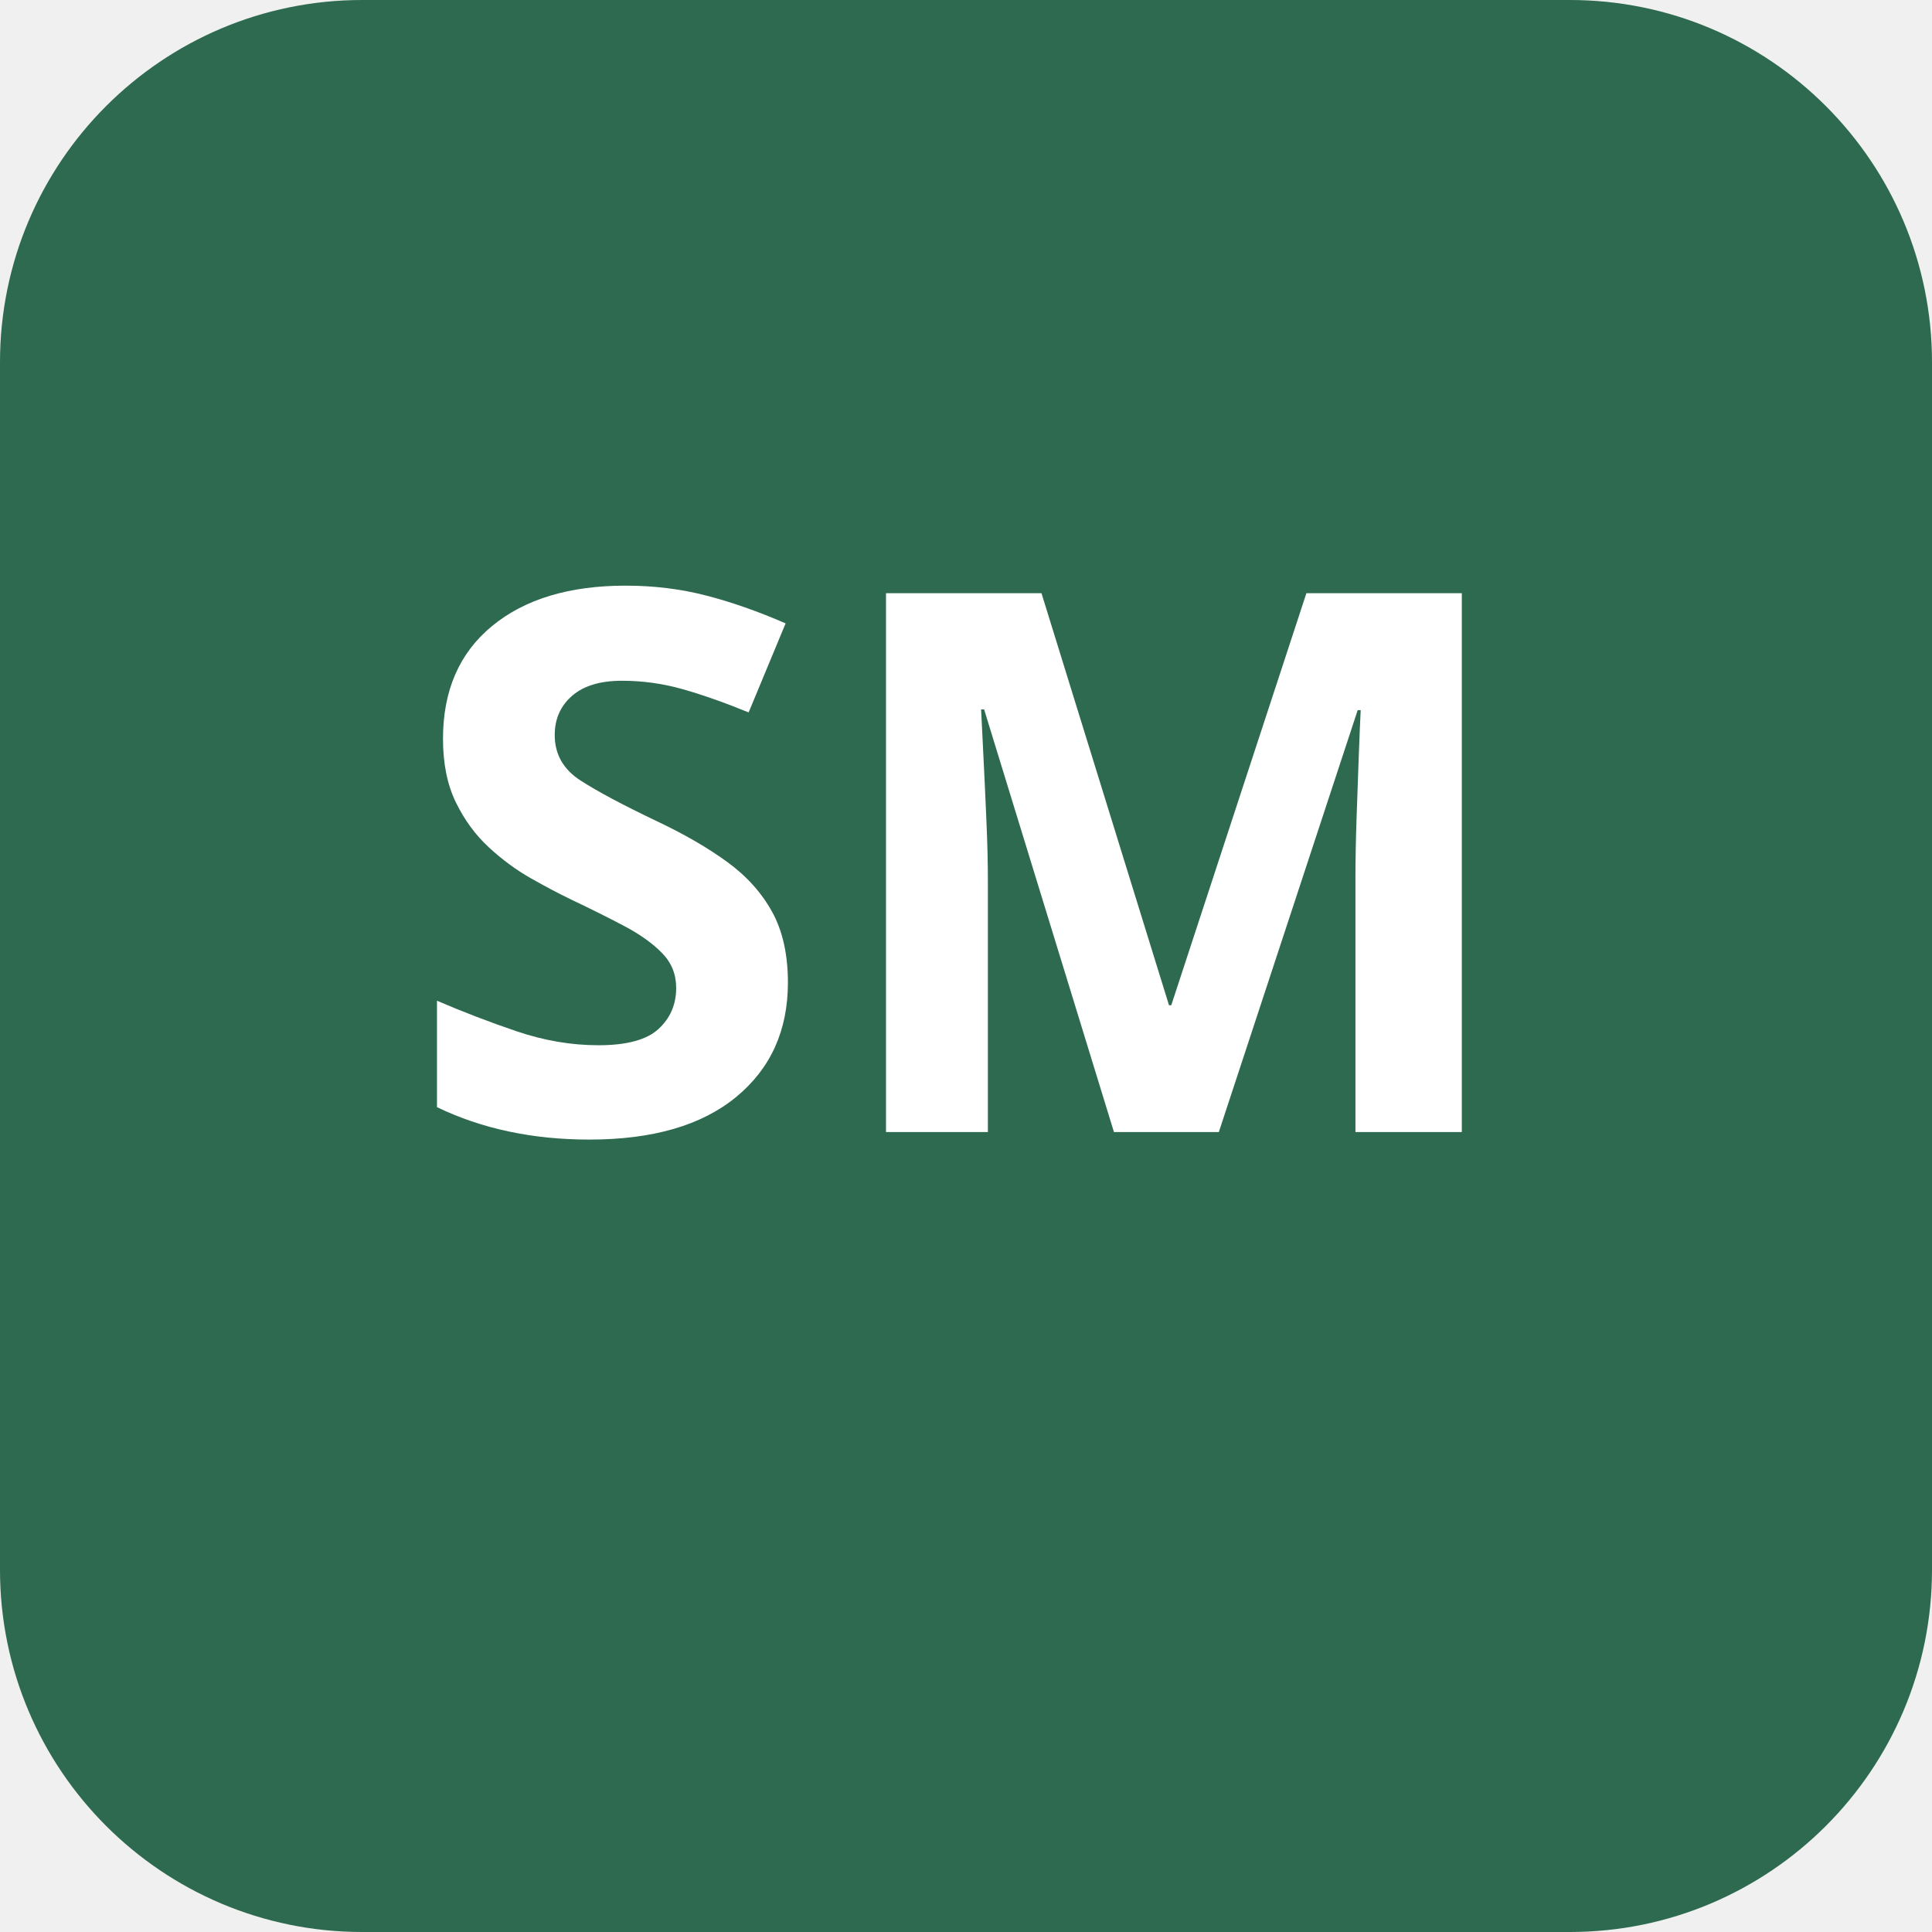
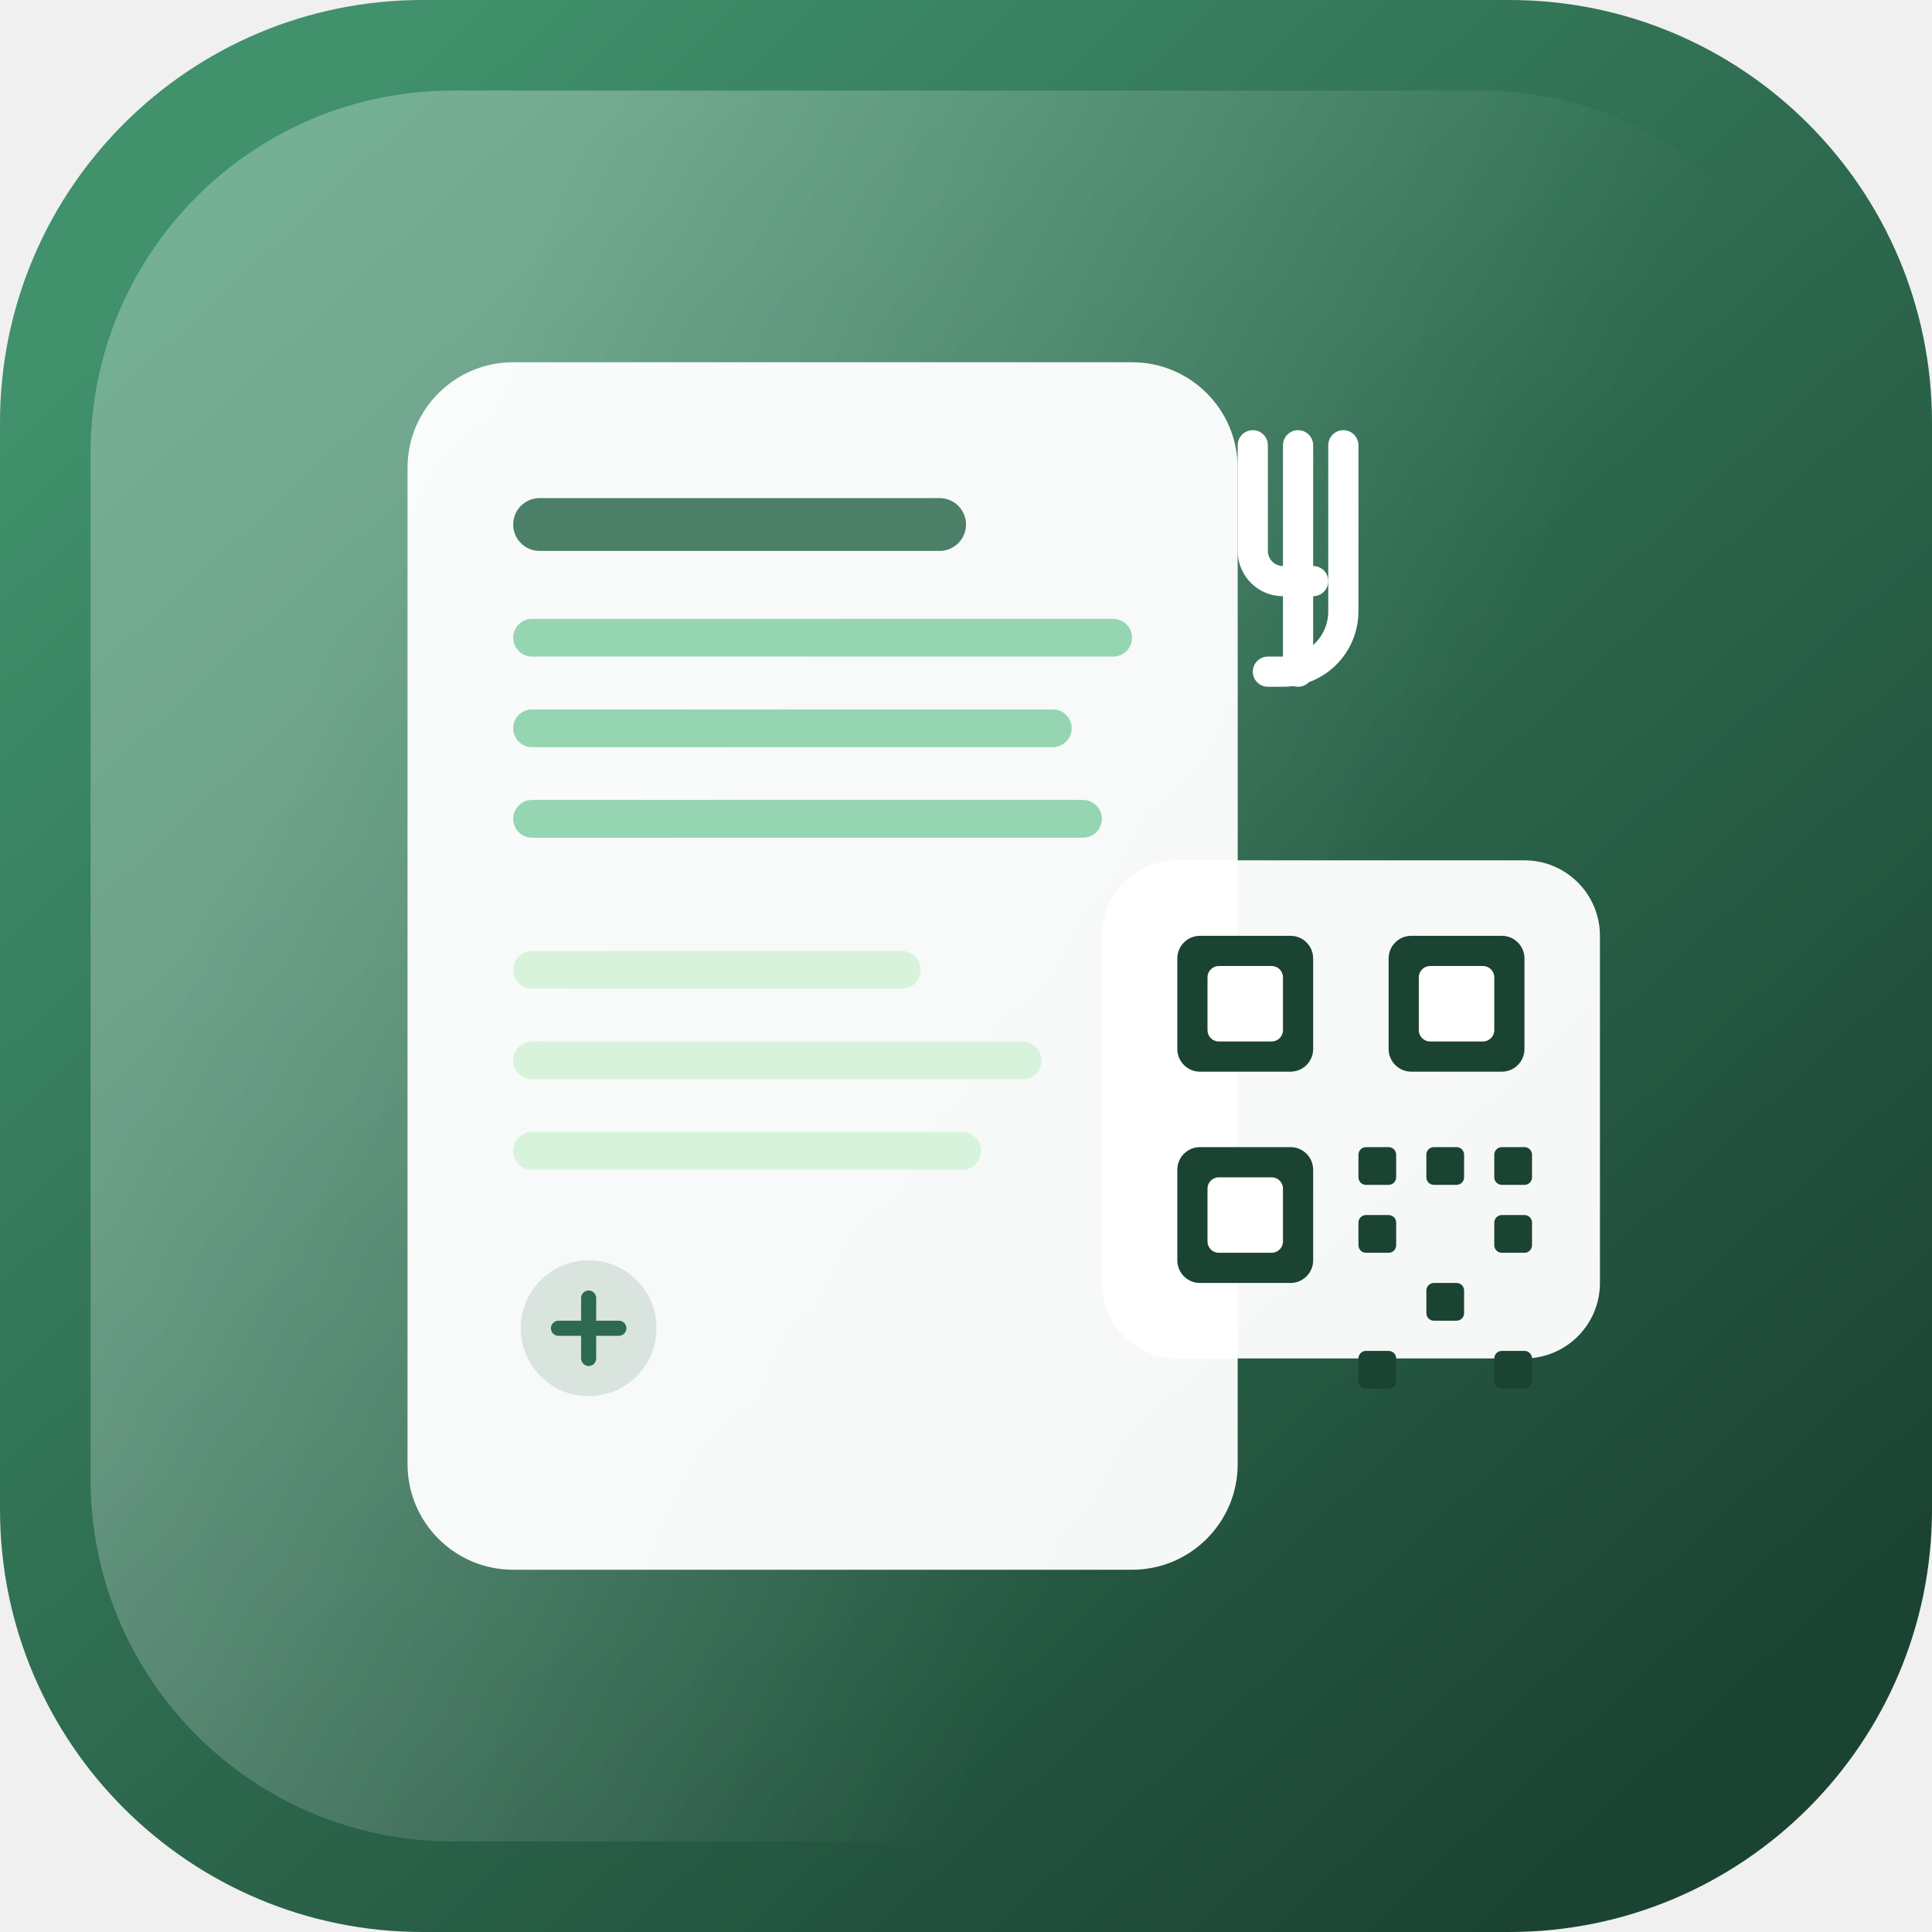
<svg xmlns="http://www.w3.org/2000/svg" viewBox="0 0 512 512" fill="none">
-   <rect width="512" height="512" rx="96" fill="#2d6a4f" />
-   <text x="256" y="300" text-anchor="middle" font-size="200" fill="white" font-family="system-ui,sans-serif" font-weight="bold">SM</text>
+   <defs>
+     <linearGradient id="bg" x1="64" y1="48" x2="448" y2="464" gradientUnits="userSpaceOnUse">
+       <stop stop-color="#40916c" />
+       <stop offset="1" stop-color="#1b4332" />
+     </linearGradient>
+     <linearGradient id="shine" x1="128" y1="80" x2="384" y2="200" gradientUnits="userSpaceOnUse">
+       <stop stop-color="#ffffff" stop-opacity="0.28" />
+       <stop offset="1" stop-color="#ffffff" stop-opacity="0" />
+     </linearGradient>
+   </defs>
+   <rect width="512" height="512" rx="112" fill="url(#bg)" />
+   <rect x="24" y="24" width="464" height="464" rx="96" fill="url(#shine)" />
+   <rect x="108" y="96" width="220" height="320" rx="28" fill="#ffffff" fill-opacity="0.96" />
+   <rect x="136" y="132" width="120" height="14" rx="7" fill="#2d6a4f" fill-opacity="0.85" />
+   <rect x="136" y="164" width="164" height="10" rx="5" fill="#95d5b2" />
+   <rect x="136" y="188" width="148" height="10" rx="5" fill="#95d5b2" />
+   <rect x="136" y="212" width="156" height="10" rx="5" fill="#95d5b2" />
+   <rect x="136" y="252" width="108" height="10" rx="5" fill="#d8f3dc" />
+   <rect x="136" y="276" width="140" height="10" rx="5" fill="#d8f3dc" />
+   <rect x="136" y="300" width="124" height="10" rx="5" fill="#d8f3dc" />
+   <circle cx="156" cy="352" r="18" fill="#2d6a4f" fill-opacity="0.15" />
+   <path d="M148 352h16M156 344v16" stroke="#2d6a4f" stroke-width="4" stroke-linecap="round" />
+   <rect x="292" y="228" width="132" height="132" rx="20" fill="#ffffff" fill-opacity="0.96" />
+   <rect x="312" y="248" width="36" height="36" rx="6" fill="#1b4332" />
+   <rect x="320" y="256" width="20" height="20" rx="3" fill="#ffffff" />
+   <rect x="368" y="248" width="36" height="36" rx="6" fill="#1b4332" />
+   <rect x="376" y="256" width="20" height="20" rx="3" fill="#ffffff" />
+   <rect x="312" y="304" width="36" height="36" rx="6" fill="#1b4332" />
+   <rect x="320" y="312" width="20" height="20" rx="3" fill="#ffffff" />
+   <rect x="360" y="304" width="10" height="10" rx="2" fill="#1b4332" />
+   <rect x="378" y="304" width="10" height="10" rx="2" fill="#1b4332" />
+   <rect x="396" y="304" width="10" height="10" rx="2" fill="#1b4332" />
+   <rect x="360" y="322" width="10" height="10" rx="2" fill="#1b4332" />
+   <rect x="378" y="340" width="10" height="10" rx="2" fill="#1b4332" />
+   <rect x="396" y="322" width="10" height="10" rx="2" fill="#1b4332" />
+   <rect x="360" y="358" width="10" height="10" rx="2" fill="#1b4332" />
+   <rect x="396" y="358" width="10" height="10" rx="2" fill="#1b4332" />
+   <path d="M356 118v44c0 8.837-7.163 16-16 16h-4" stroke="#ffffff" stroke-width="8" stroke-linecap="round" />
+   <path d="M344 118v60" stroke="#ffffff" stroke-width="8" stroke-linecap="round" />
+   <path d="M332 118v28c0 4.418 3.582 8 8 8h8" stroke="#ffffff" stroke-width="8" stroke-linecap="round" stroke-linejoin="round" />
</svg>
